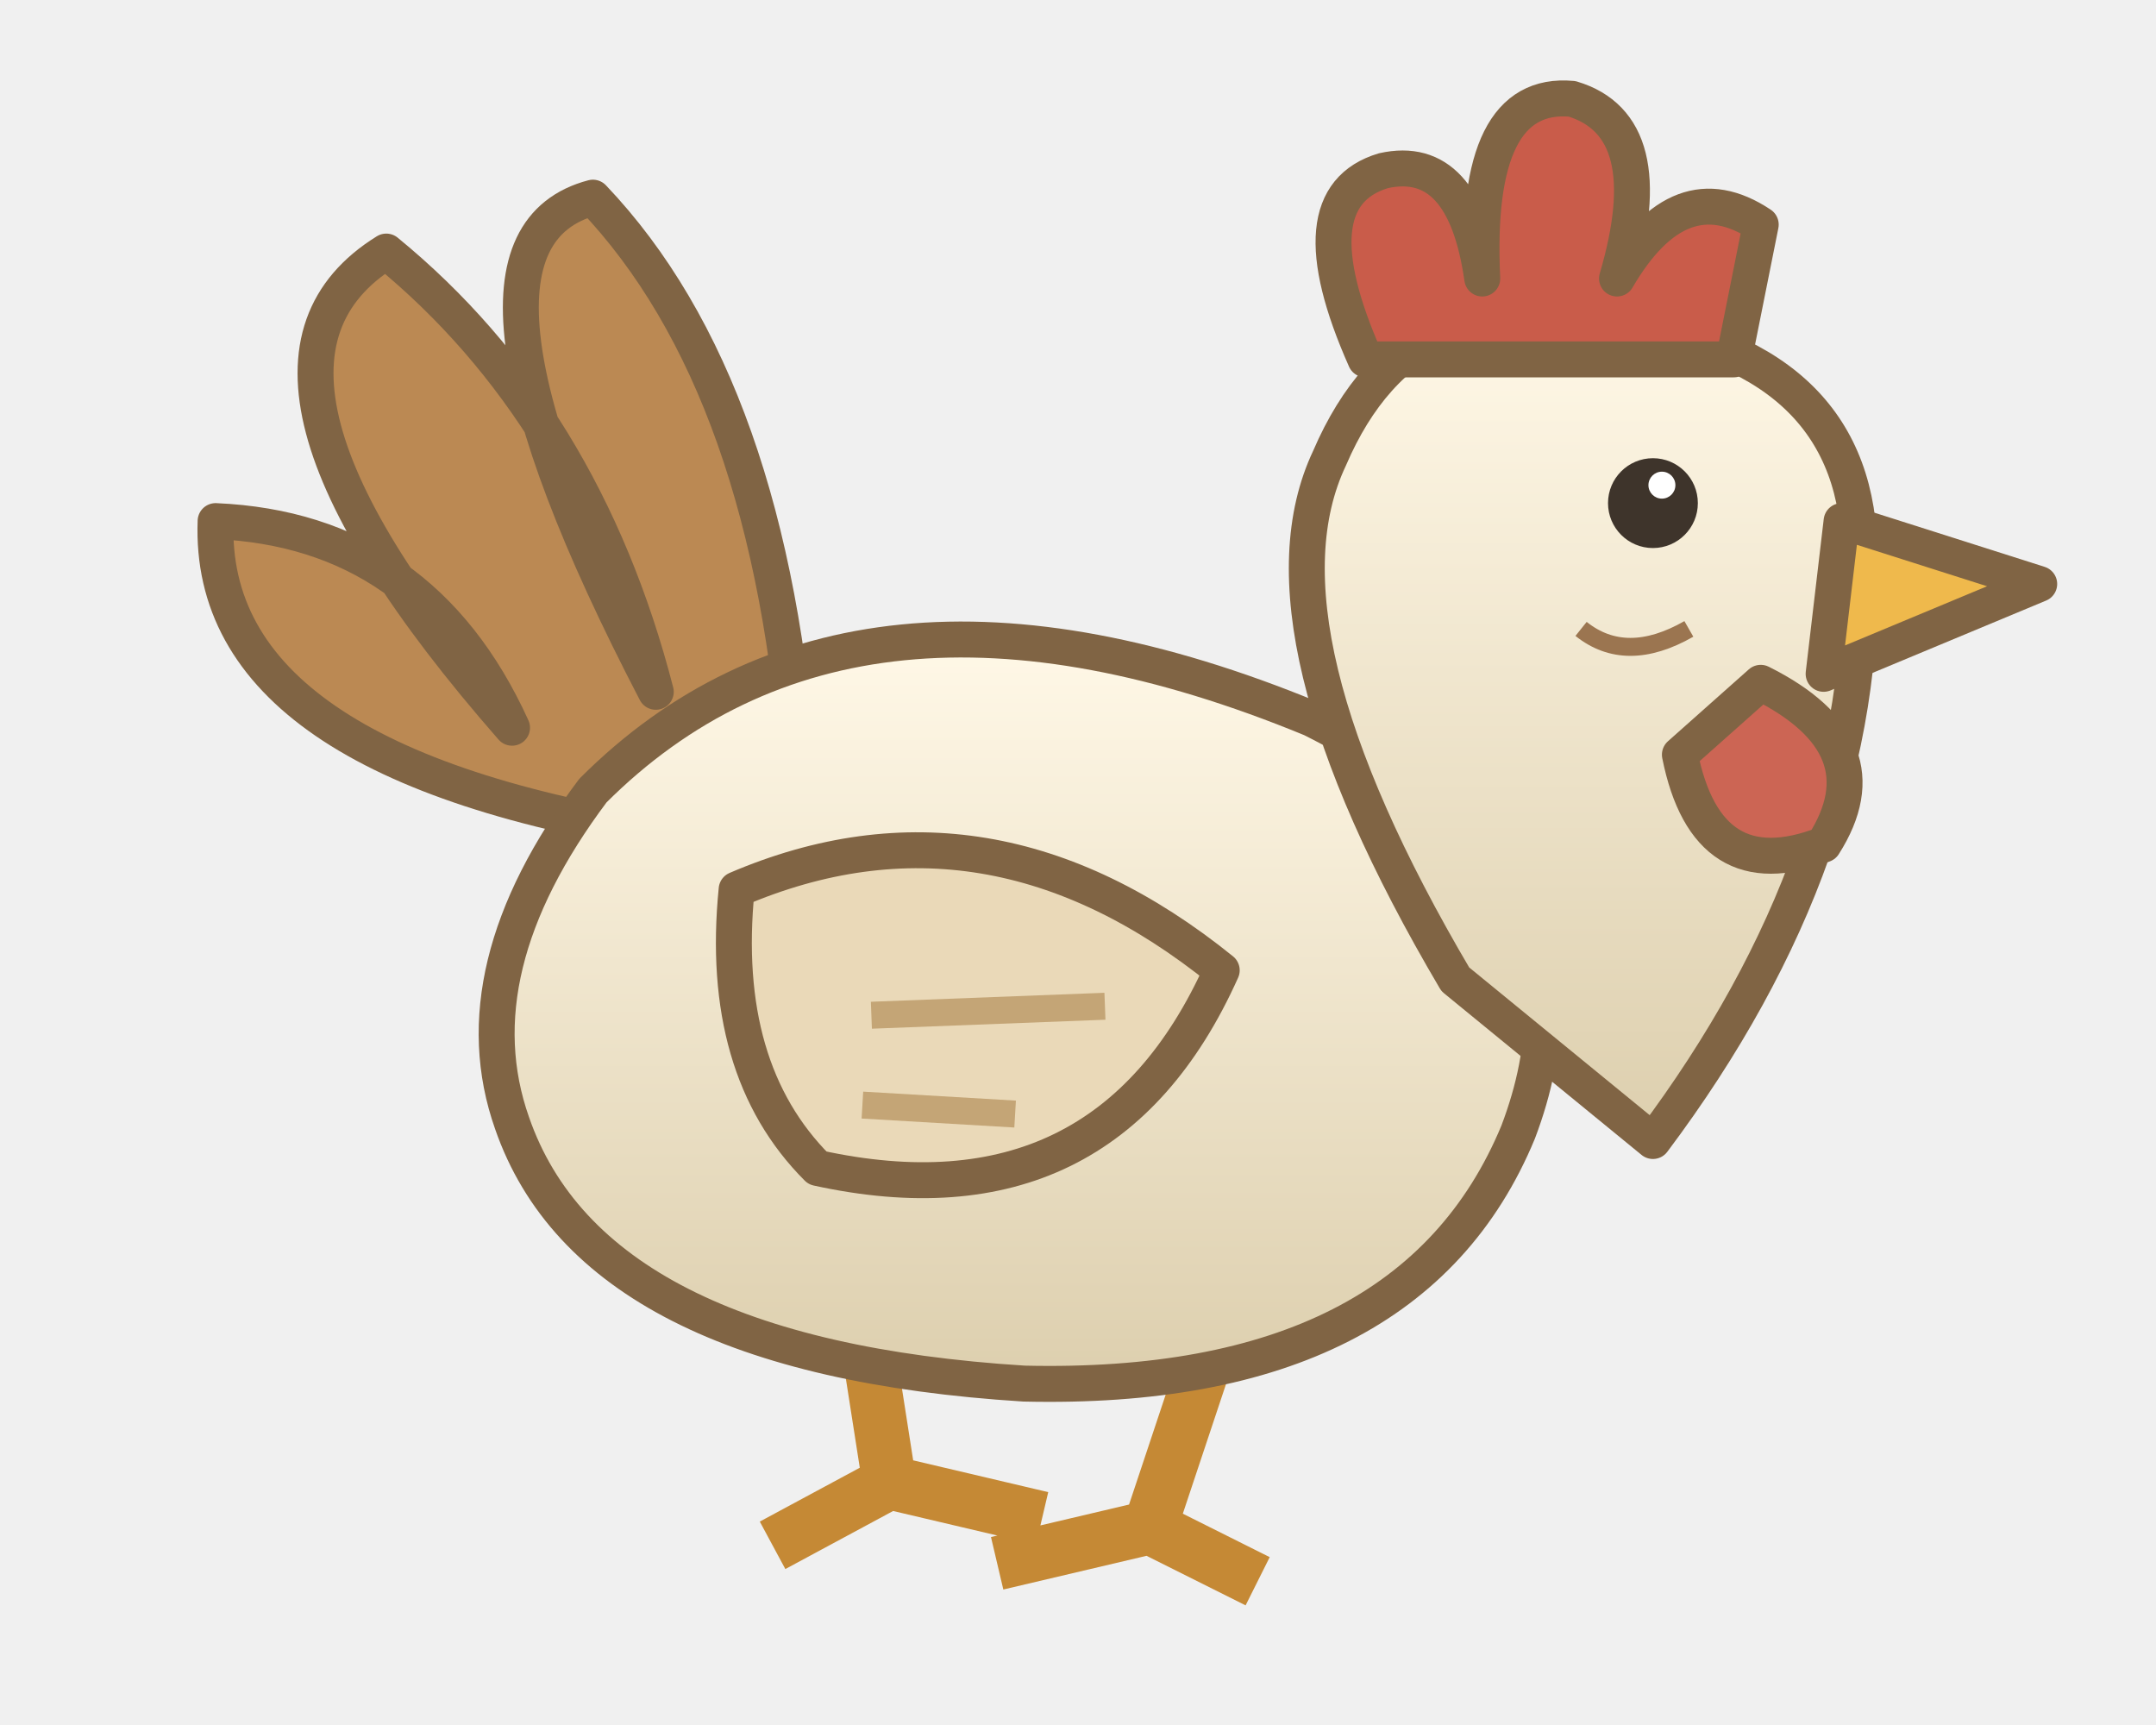
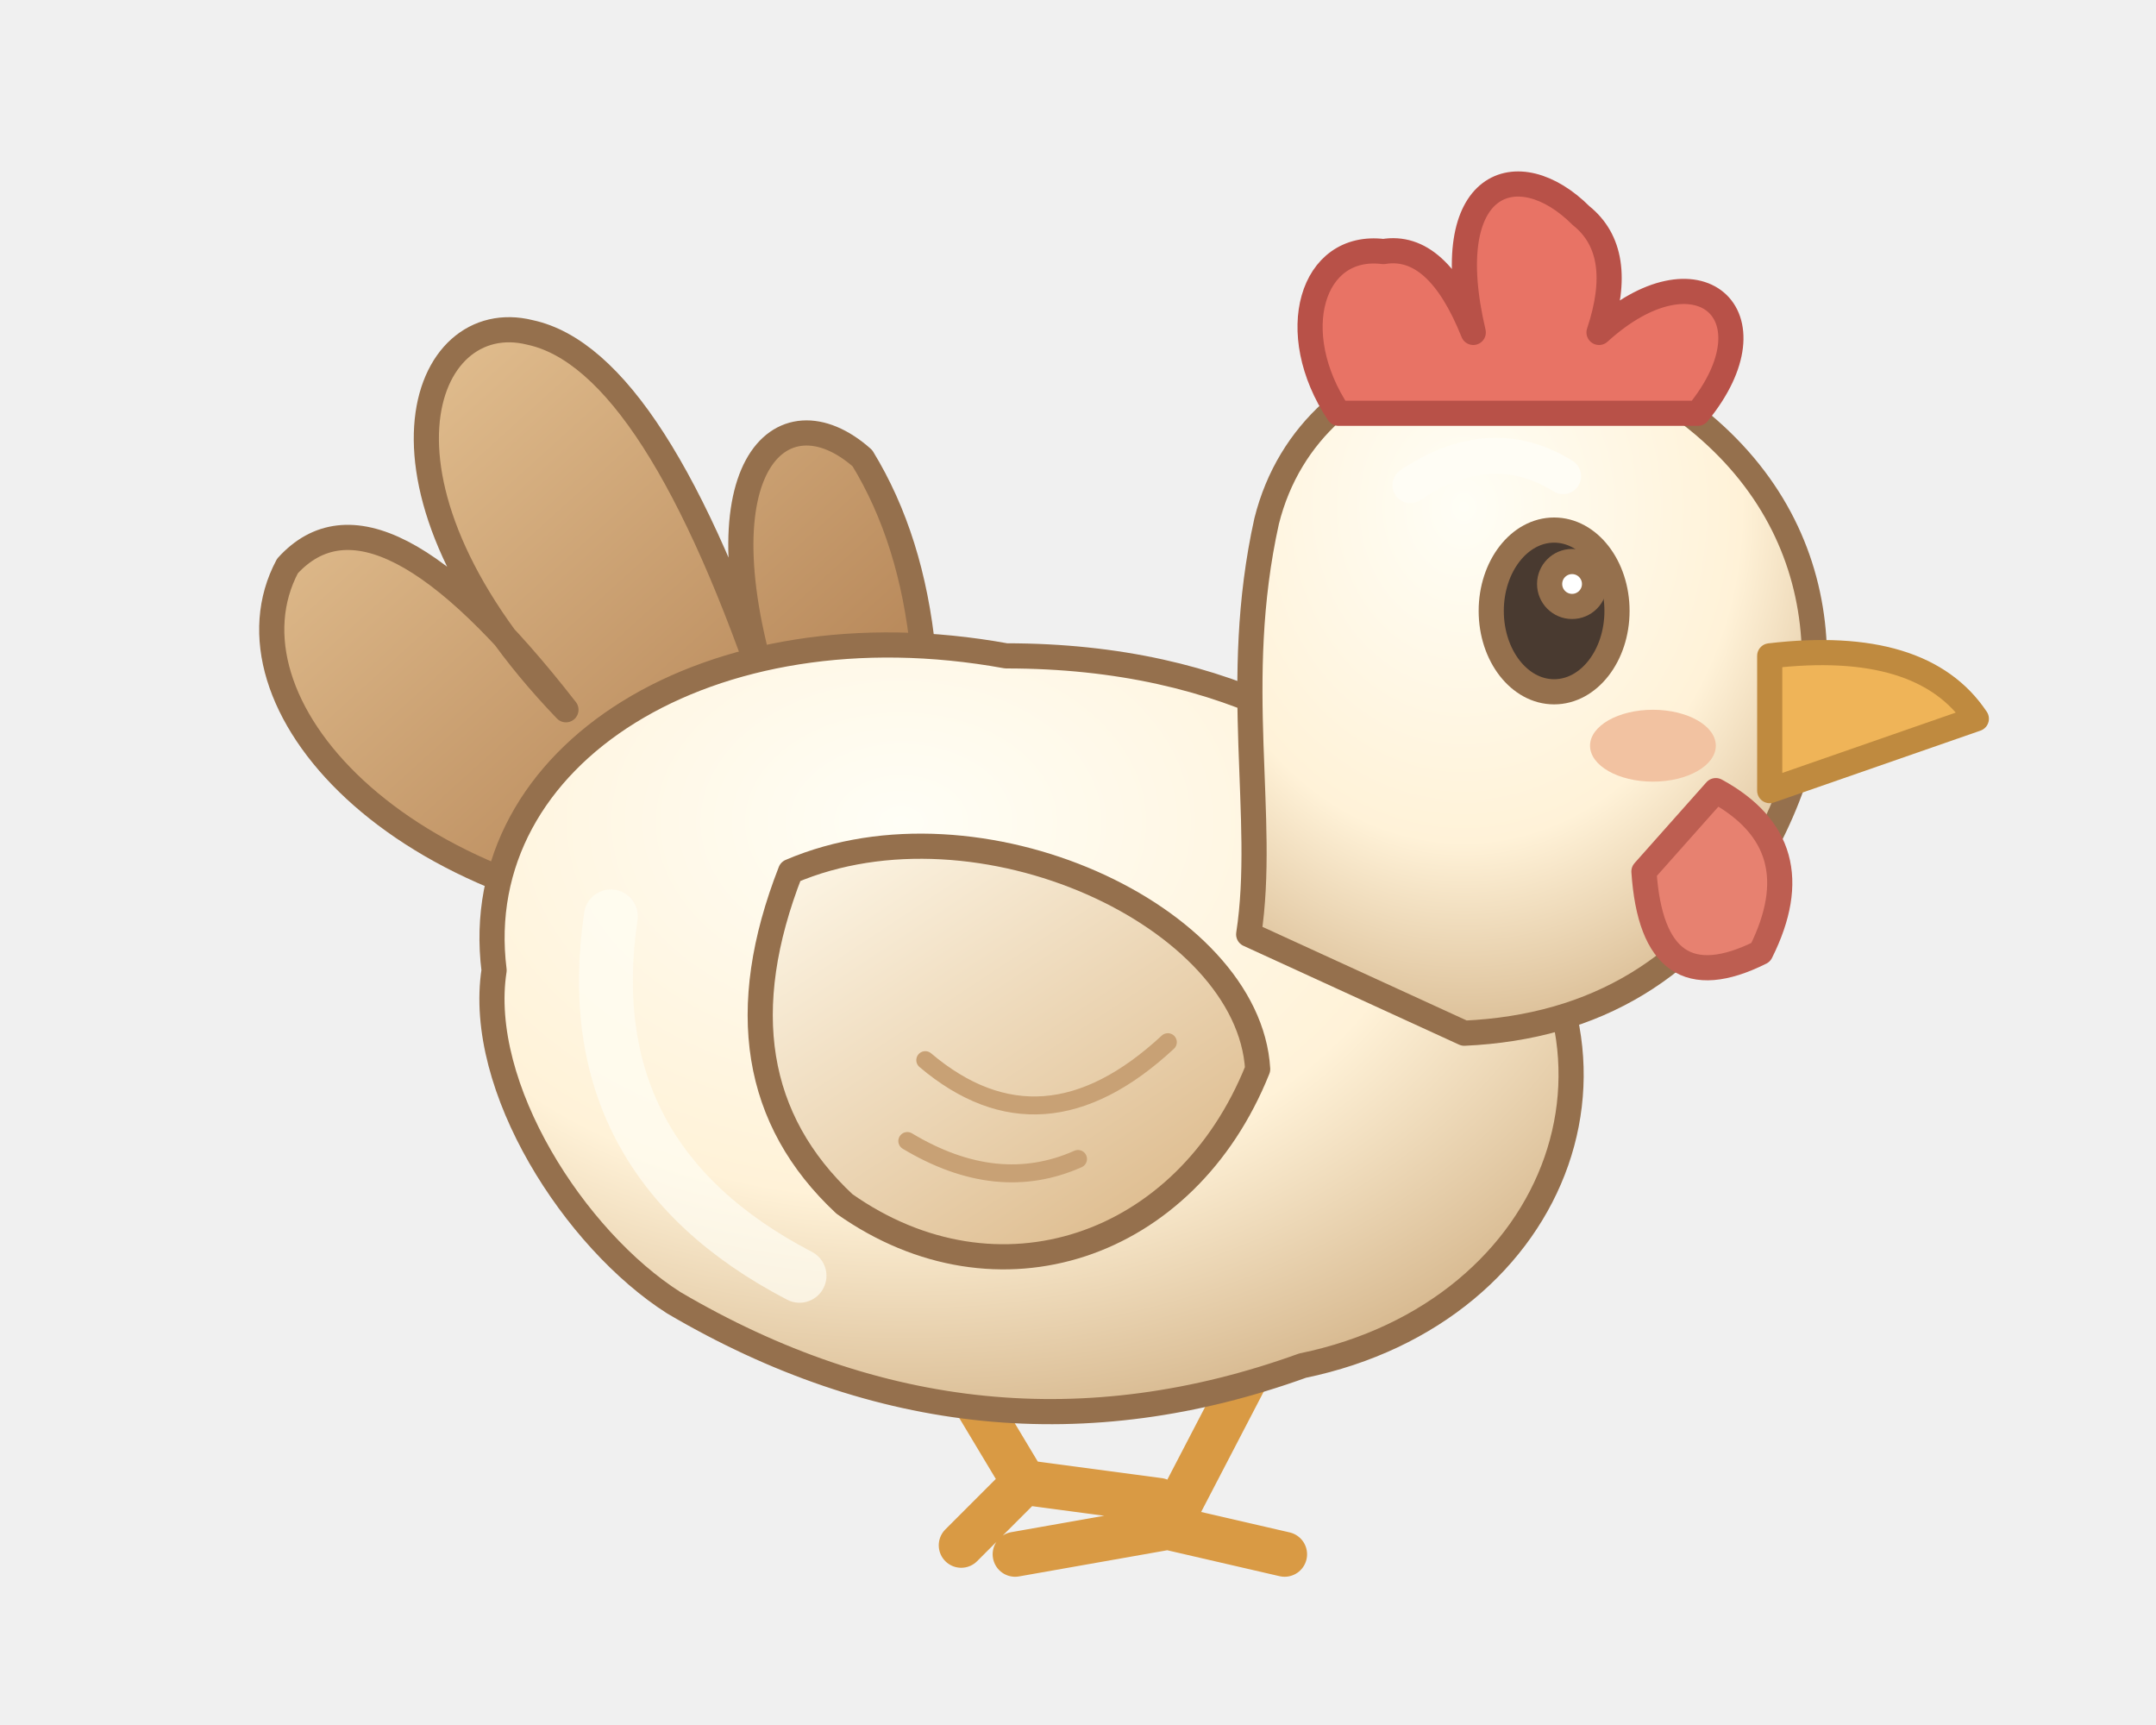
<svg xmlns="http://www.w3.org/2000/svg" viewBox="0 0 240 192">
  <defs>
-     <linearGradient id="feathers" x2="0" y2="1">
-       <stop stop-color="#fff8e7" />
-       <stop offset="1" stop-color="#ddcfae" />
+     <radialGradient id="plumage" cx=".38" cy=".23" r=".82">
+       <stop stop-color="#fffef6" />
+       <stop offset=".6" stop-color="#fff2d8" />
+       <stop offset="1" stop-color="#d5b68c" />
+     </radialGradient>
+     <linearGradient id="wing" x1="0" y1="0" x2=".8" y2="1">
+       <stop stop-color="#fff9ea" />
+       <stop offset="1" stop-color="#dcb98a" />
+     </linearGradient>
+     <linearGradient id="tail" x1="0" y1="0" x2="1" y2="1">
+       <stop stop-color="#eac99a" />
+       <stop offset="1" stop-color="#a87446" />
    </linearGradient>
  </defs>
-   <g stroke="#806444" stroke-width="4" stroke-linejoin="round">
-     <path d="M94 133L99 165 116 169M99 165L86 172M139 137L128 170 111 174M128 170L140 176" fill="none" stroke="#c58935" stroke-width="6" />
-     <path d="M75 93Q23 85 24 58 47 59 57 81Q22 41 43 28 65 46 73 77Q47 27 66 22 86 43 89 87Z" fill="#bb8953" />
-     <path d="M66 88Q95 59 146 80Q180 97 169 126Q157 155 114 154Q66 151 57 125Q51 108 66 88Z" fill="url(#feathers)" />
-     <path d="M162 109Q139 70 148 51Q157 30 181 36Q207 40 207 62Q208 95 184 127Z" fill="url(#feathers)" />
-     <path d="M152 40Q144 22 154 19Q163 17 165 31Q164 10 175 11Q185 14 180 31Q187 19 196 25L193 40Z" fill="#c95c4a" />
-     <path d="M205 58L227 65 203 75Z" fill="#efb94c" />
-     <path d="M196 76Q210 83 203 94Q190 99 187 84Z" fill="#cc6554" />
-     <path d="M82 99Q110 87 136 108Q123 137 91 130Q80 119 82 99Z" fill="#ead9b8" />
-     <path d="M97 113L123 112M96 123L113 124" fill="none" stroke="#c4a576" stroke-width="3" />
+   <g fill="none" stroke="#d99a44" stroke-width="5" stroke-linecap="round" stroke-linejoin="round">
+     <path d="M102 145l12 20 15 2m-15-2-7 7M143 145l-13 25-17 3m17-3 13 3" />
  </g>
-   <circle cx="184" cy="56" r="5" fill="#3e342b" />
-   <circle cx="185" cy="54" r="1.5" fill="#fff" />
-   <path d="M176 70Q181 74 188 70" fill="none" stroke="#9b7550" stroke-width="2" />
+   <g transform="translate(0 -3)" stroke="#95704d" stroke-width="2.8" stroke-linejoin="round">
+     <path d="M80 106C44 104 24 81 32 66Q42 55 63 82C39 57 47 37 59 40Q73 43 86 82C77 55 87 46 96 54Q107 72 101 104Z" fill="url(#tail)" />
+     <path d="M55 111C52 87 79 70 112 76C137 76 153 86 164 99C185 119 174 149 145 155Q109 168 75 148C64 141 53 124 55 111Z" fill="url(#plumage)" />
+     <path d="M68 105Q64 132 89 145" fill="none" stroke="#fffdf3" stroke-width="6" stroke-linecap="round" opacity=".7" />
+     <path d="M88 100C109 91 139 105 140 122C132 142 111 149 94 137Q79 123 88 100Z" fill="url(#wing)" />
+     <path d="M103 121q13 11 27-2M101 130q10 6 19 2" fill="none" stroke="#c8a175" stroke-width="2" stroke-linecap="round" />
+     <g>
+       <path d="M139 107C141 94 137 79 141 61C146 41 172 36 188 49C205 62 205 82 196 98Q185 117 163 118Z" fill="url(#plumage)" />
+       <path d="M149 49C143 40 146 30 154 31Q160 30 164 40C160 23 169 20 176 27Q181 31 178 40C189 30 198 38 189 49Z" fill="#e87365" stroke="#b85148" />
+       <path d="M197 76q17-2 23 7l-23 8Z" fill="#efb458" stroke="#bf8a3f" />
+       <path d="M191 91q11 6 5 18-12 6-13-9Z" fill="#e78170" stroke="#bd5e51" />
+       <ellipse cx="184" cy="86" rx="7" ry="4" fill="#f2c2a1" stroke="none" />
+       <ellipse cx="173" cy="71" rx="7" ry="9" fill="#493a30" />
+       <circle cx="175" cy="68" r="2.5" fill="white" />
+       <path d="M157 57q9-6 17-1" fill="none" stroke="#fffdf5" stroke-width="4" stroke-linecap="round" />
+     </g>
+   </g>
</svg>
